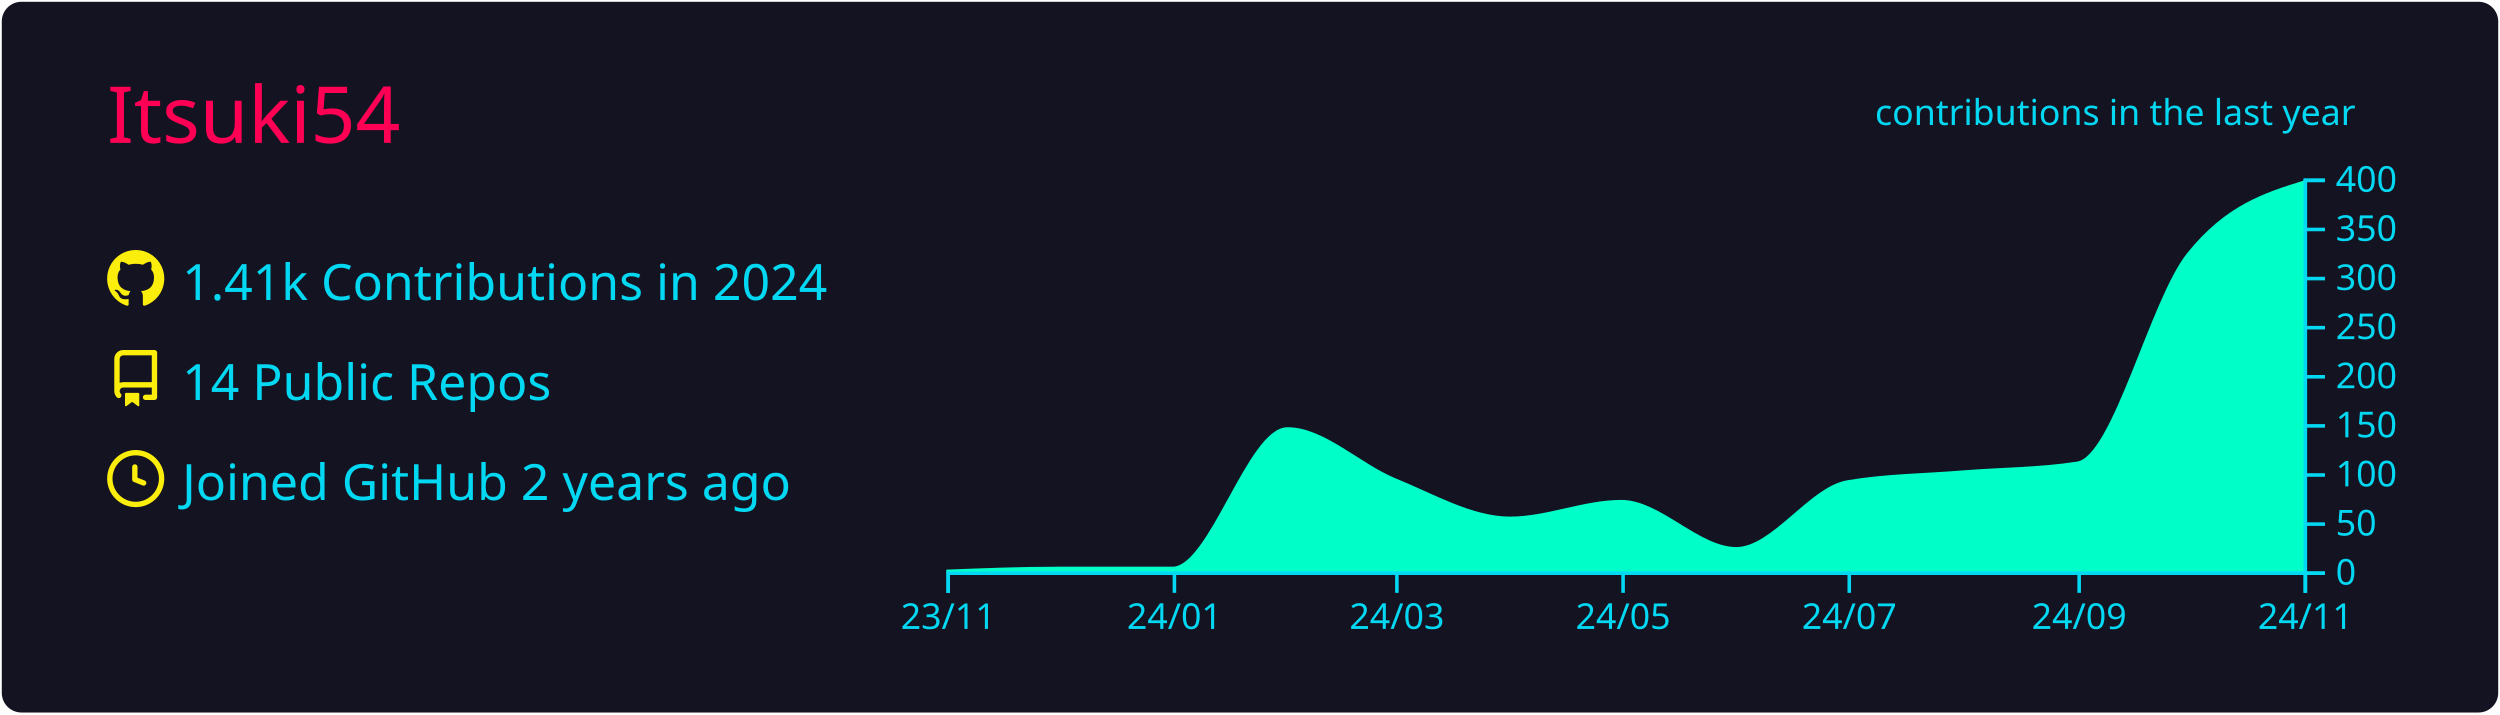
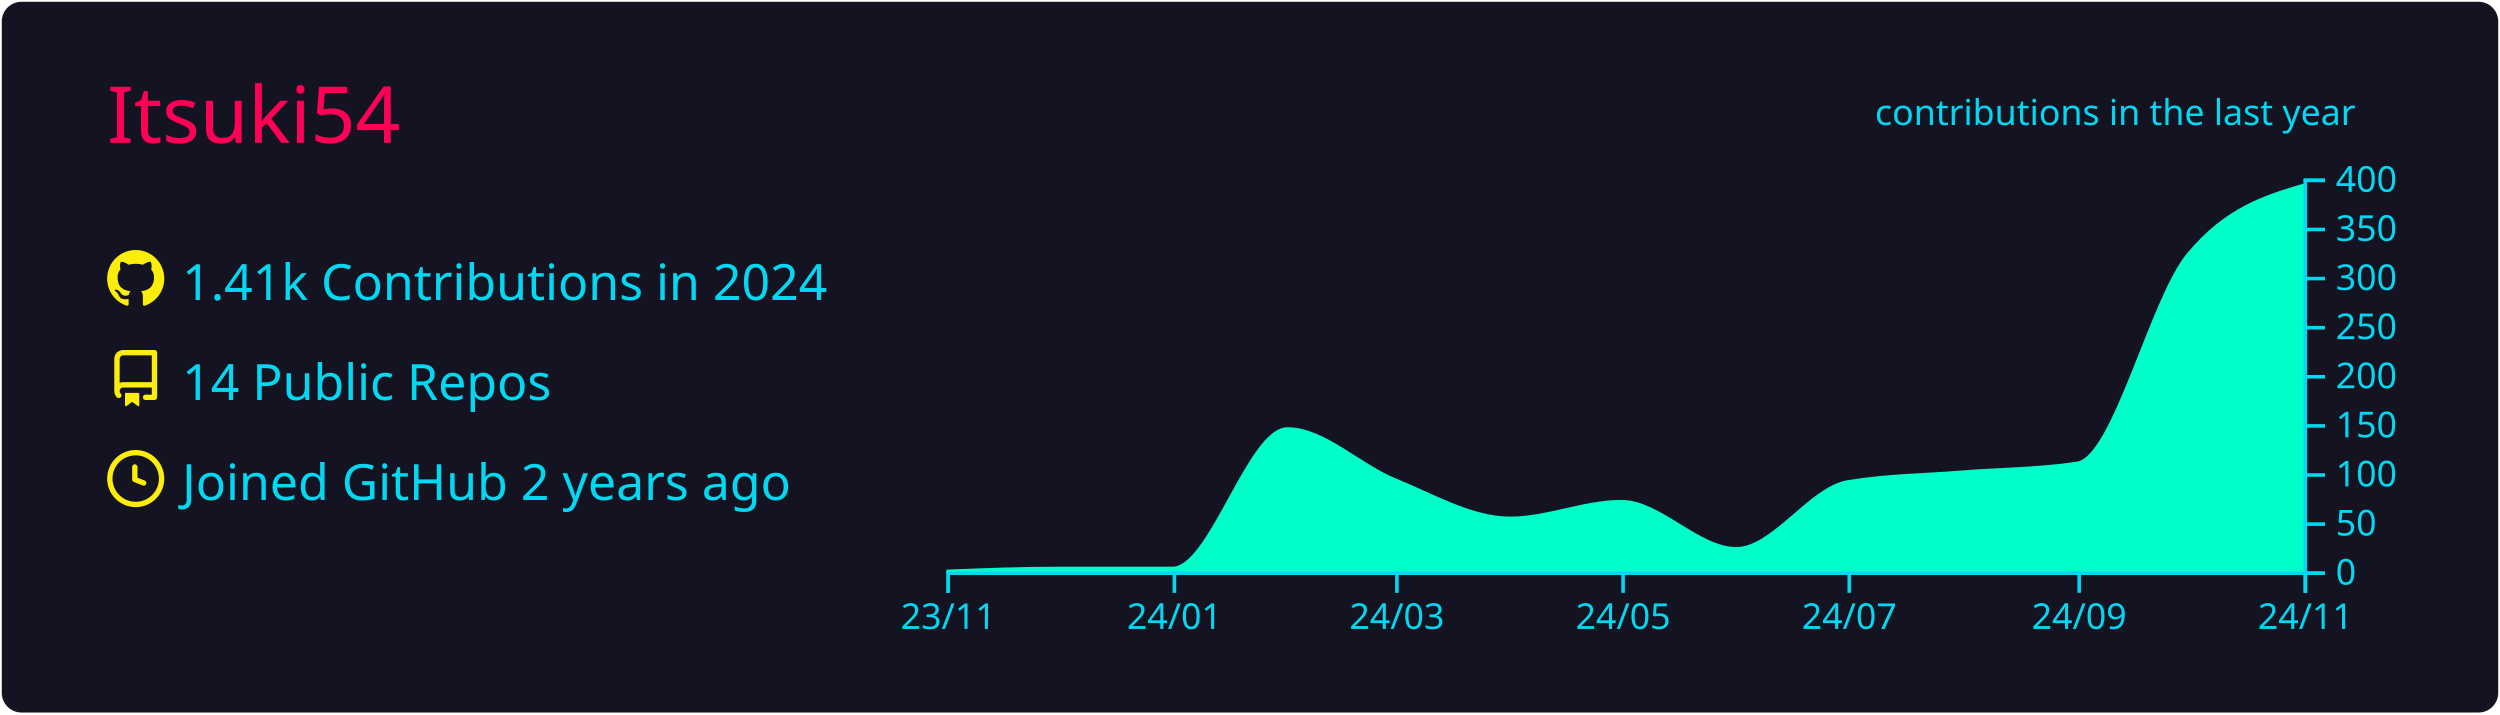
<svg xmlns="http://www.w3.org/2000/svg" width="700" height="200" viewBox="0 0 700 200">
  <style>* {
          font-family: 'Segoe UI', Ubuntu, "Helvetica Neue", Sans-Serif
        }</style>
  <rect x="1" y="1" rx="5" ry="5" height="99%" width="99.714%" stroke="#141321" stroke-width="1" fill="#141321" stroke-opacity="1" />
  <text x="30" y="40" style="font-size: 22px; fill: #ff0055;">Itsuki54</text>
  <g transform="translate(0,40)">
    <g transform="translate(30,30)">
      <g transform="translate(0,0)" width="14" height="14" fill="#fcee0c">
        <path fill-rule="evenodd" d="M8 0C3.58 0 0 3.58 0 8c0 3.54 2.29 6.53 5.47 7.59.4.07.55-.17.55-.38 0-.19-.01-.82-.01-1.49-2.01.37-2.53-.49-2.69-.94-.09-.23-.48-.94-.82-1.13-.28-.15-.68-.52-.01-.53.63-.01 1.08.58 1.23.82.72 1.21 1.87.87 2.33.66.07-.52.28-.87.51-1.07-1.78-.2-3.64-.89-3.64-3.95 0-.87.31-1.59.82-2.15-.08-.2-.36-1.02.08-2.12 0 0 .67-.21 2.2.82.64-.18 1.32-.27 2-.27.68 0 1.36.09 2 .27 1.53-1.04 2.2-.82 2.2-.82.44 1.1.16 1.92.08 2.12.51.56.82 1.27.82 2.15 0 3.07-1.87 3.75-3.65 3.95.29.25.54.73.54 1.48 0 1.07-.01 1.93-.01 2.2 0 .21.15.46.55.38A8.013 8.013 0 0016 8c0-4.42-3.58-8-8-8z" />
      </g>
      <g transform="translate(0,28)" width="14" height="14" fill="#fcee0c">
        <path fill-rule="evenodd" d="M2 2.5A2.5 2.5 0 014.5 0h8.75a.75.75 0 01.75.75v12.5a.75.75 0 01-.75.75h-2.5a.75.75 0 110-1.5h1.75v-2h-8a1 1 0 00-.714 1.7.75.75 0 01-1.072 1.05A2.495 2.495 0 012 11.5v-9zm10.5-1V9h-8c-.356 0-.694.074-1 .208V2.5a1 1 0 011-1h8zM5 12.25v3.25a.25.25 0 00.4.2l1.45-1.087a.25.25 0 01.3 0L8.6 15.7a.25.25 0 00.4-.2v-3.25a.25.25 0 00-.25-.25h-3.5a.25.25 0 00-.25.25z" />
      </g>
      <g transform="translate(0,56)" width="14" height="14" fill="#fcee0c">
        <path fill-rule="evenodd" d="M1.5 8a6.5 6.5 0 1113 0 6.5 6.5 0 01-13 0zM8 0a8 8 0 100 16A8 8 0 008 0zm.5 4.75a.75.75 0 00-1.5 0v3.5a.75.75 0 00.471.696l2.5 1a.75.75 0 00.557-1.392L8.5 7.742V4.75z" />
      </g>
      <text x="21" y="14" style="fill: #03d8f3; font-size: 14px;">1.41k Contributions in 2024</text>
      <text x="21" y="42" style="fill: #03d8f3; font-size: 14px;">14 Public Repos</text>
      <text x="21" y="70" style="fill: #03d8f3; font-size: 14px;">Joined GitHub 2 years ago</text>
    </g>
    <g color="#00ffc8" transform="translate(295,10)">
-       <path transform="translate(-30,0)" stroke="#00ffc8" fill="#00ffc8" opacity="1" d="M0,110C10.383,109.588,20.765,109.175,31.148,109.175C41.876,109.175,52.605,109.175,63.333,109.175C74.062,109.175,84.791,70.125,95.519,70.125C105.556,70.125,115.592,80.346,125.628,84.425C136.357,88.786,147.086,95.15,157.814,95.15C168.197,95.15,178.579,90.475,188.962,90.475C199.69,90.475,210.419,103.675,221.148,103.675C231.53,103.675,241.913,86.749,252.295,84.975C263.024,83.142,273.752,83.096,284.481,82.225C295.209,81.354,305.938,81.4,316.667,79.75C327.049,78.153,337.432,34.127,347.814,21.175C358.543,7.792,369.271,4.446,380,1.1L380,110C369.271,110,358.543,110,347.814,110C337.432,110,327.049,110,316.667,110C305.938,110,295.209,110,284.481,110C273.752,110,263.024,110,252.295,110C241.913,110,231.53,110,221.148,110C210.419,110,199.69,110,188.962,110C178.579,110,168.197,110,157.814,110C147.086,110,136.357,110,125.628,110C115.592,110,105.556,110,95.519,110C84.791,110,74.062,110,63.333,110C52.605,110,41.876,110,31.148,110C20.765,110,10.383,110,0,110Z" />
+       <path transform="translate(-30,0)" stroke="#00ffc8" fill="#00ffc8" opacity="1" d="M0,110C10.383,109.588,20.765,109.175,31.148,109.175C41.876,109.175,52.605,109.175,63.333,109.175C74.062,109.175,84.791,70.125,95.519,70.125C105.556,70.125,115.592,80.346,125.628,84.425C136.357,88.786,147.086,95.15,157.814,95.15C168.197,95.15,178.579,90.475,188.962,90.475C199.69,90.475,210.419,103.675,221.148,103.675C231.53,103.675,241.913,86.749,252.295,84.975C263.024,83.142,273.752,83.096,284.481,82.225C295.209,81.354,305.938,81.4,316.667,79.75C327.049,78.153,337.432,33.594,347.814,21.175C358.543,8.342,369.271,5.133,380,1.925L380,110C369.271,110,358.543,110,347.814,110C337.432,110,327.049,110,316.667,110C305.938,110,295.209,110,284.481,110C273.752,110,263.024,110,252.295,110C241.913,110,231.53,110,221.148,110C210.419,110,199.69,110,188.962,110C178.579,110,168.197,110,157.814,110C147.086,110,136.357,110,125.628,110C115.592,110,105.556,110,95.519,110C84.791,110,74.062,110,63.333,110C52.605,110,41.876,110,31.148,110C20.765,110,10.383,110,0,110Z" />
      <g color="#03d8f3" transform="translate(-30,110)" fill="none" font-size="10" font-family="sans-serif" text-anchor="middle">
        <path class="domain" stroke="currentColor" d="M0.5,6V0.5H380.5V6" />
        <g class="tick" opacity="1" transform="translate(0.5,0)">
          <line stroke="currentColor" y2="6" />
          <text fill="currentColor" y="9" dy="0.71em">23/11</text>
        </g>
        <g class="tick" opacity="1" transform="translate(63.83333,0)">
          <line stroke="currentColor" y2="6" />
          <text fill="currentColor" y="9" dy="0.71em">24/01</text>
        </g>
        <g class="tick" opacity="1" transform="translate(126.1284,0)">
          <line stroke="currentColor" y2="6" />
          <text fill="currentColor" y="9" dy="0.71em">24/03</text>
        </g>
        <g class="tick" opacity="1" transform="translate(189.4617,0)">
          <line stroke="currentColor" y2="6" />
          <text fill="currentColor" y="9" dy="0.71em">24/05</text>
        </g>
        <g class="tick" opacity="1" transform="translate(252.7951,0)">
          <line stroke="currentColor" y2="6" />
          <text fill="currentColor" y="9" dy="0.71em">24/07</text>
        </g>
        <g class="tick" opacity="1" transform="translate(317.1667,0)">
          <line stroke="currentColor" y2="6" />
          <text fill="currentColor" y="9" dy="0.71em">24/09</text>
        </g>
        <g class="tick" opacity="1" transform="translate(380.5,0)">
          <line stroke="currentColor" y2="6" />
          <text fill="currentColor" y="9" dy="0.71em">24/11</text>
        </g>
      </g>
      <g color="#03d8f3" transform="translate(350,0)" fill="none" font-size="10" font-family="sans-serif" text-anchor="start">
        <path class="domain" stroke="currentColor" d="M6,110.5H0.5V0.5H6" />
        <g class="tick" opacity="1" transform="translate(0,110.5)">
          <line stroke="currentColor" x2="6" />
          <text fill="currentColor" x="9" dy="0.32em">0</text>
        </g>
        <g class="tick" opacity="1" transform="translate(0,96.75)">
          <line stroke="currentColor" x2="6" />
          <text fill="currentColor" x="9" dy="0.32em">50</text>
        </g>
        <g class="tick" opacity="1" transform="translate(0,83)">
          <line stroke="currentColor" x2="6" />
          <text fill="currentColor" x="9" dy="0.32em">100</text>
        </g>
        <g class="tick" opacity="1" transform="translate(0,69.25)">
          <line stroke="currentColor" x2="6" />
          <text fill="currentColor" x="9" dy="0.32em">150</text>
        </g>
        <g class="tick" opacity="1" transform="translate(0,55.5)">
          <line stroke="currentColor" x2="6" />
          <text fill="currentColor" x="9" dy="0.32em">200</text>
        </g>
        <g class="tick" opacity="1" transform="translate(0,41.75)">
          <line stroke="currentColor" x2="6" />
          <text fill="currentColor" x="9" dy="0.32em">250</text>
        </g>
        <g class="tick" opacity="1" transform="translate(0,28)">
          <line stroke="currentColor" x2="6" />
          <text fill="currentColor" x="9" dy="0.32em">300</text>
        </g>
        <g class="tick" opacity="1" transform="translate(0,14.25)">
          <line stroke="currentColor" x2="6" />
          <text fill="currentColor" x="9" dy="0.32em">350</text>
        </g>
        <g class="tick" opacity="1" transform="translate(0,0.5)">
          <line stroke="currentColor" x2="6" />
          <text fill="currentColor" x="9" dy="0.32em">400</text>
        </g>
      </g>
      <g>
        <text y="-15" x="230" style="fill: #03d8f3; font-size: 10px;">contributions in the last year</text>
      </g>
    </g>
  </g>
</svg>
